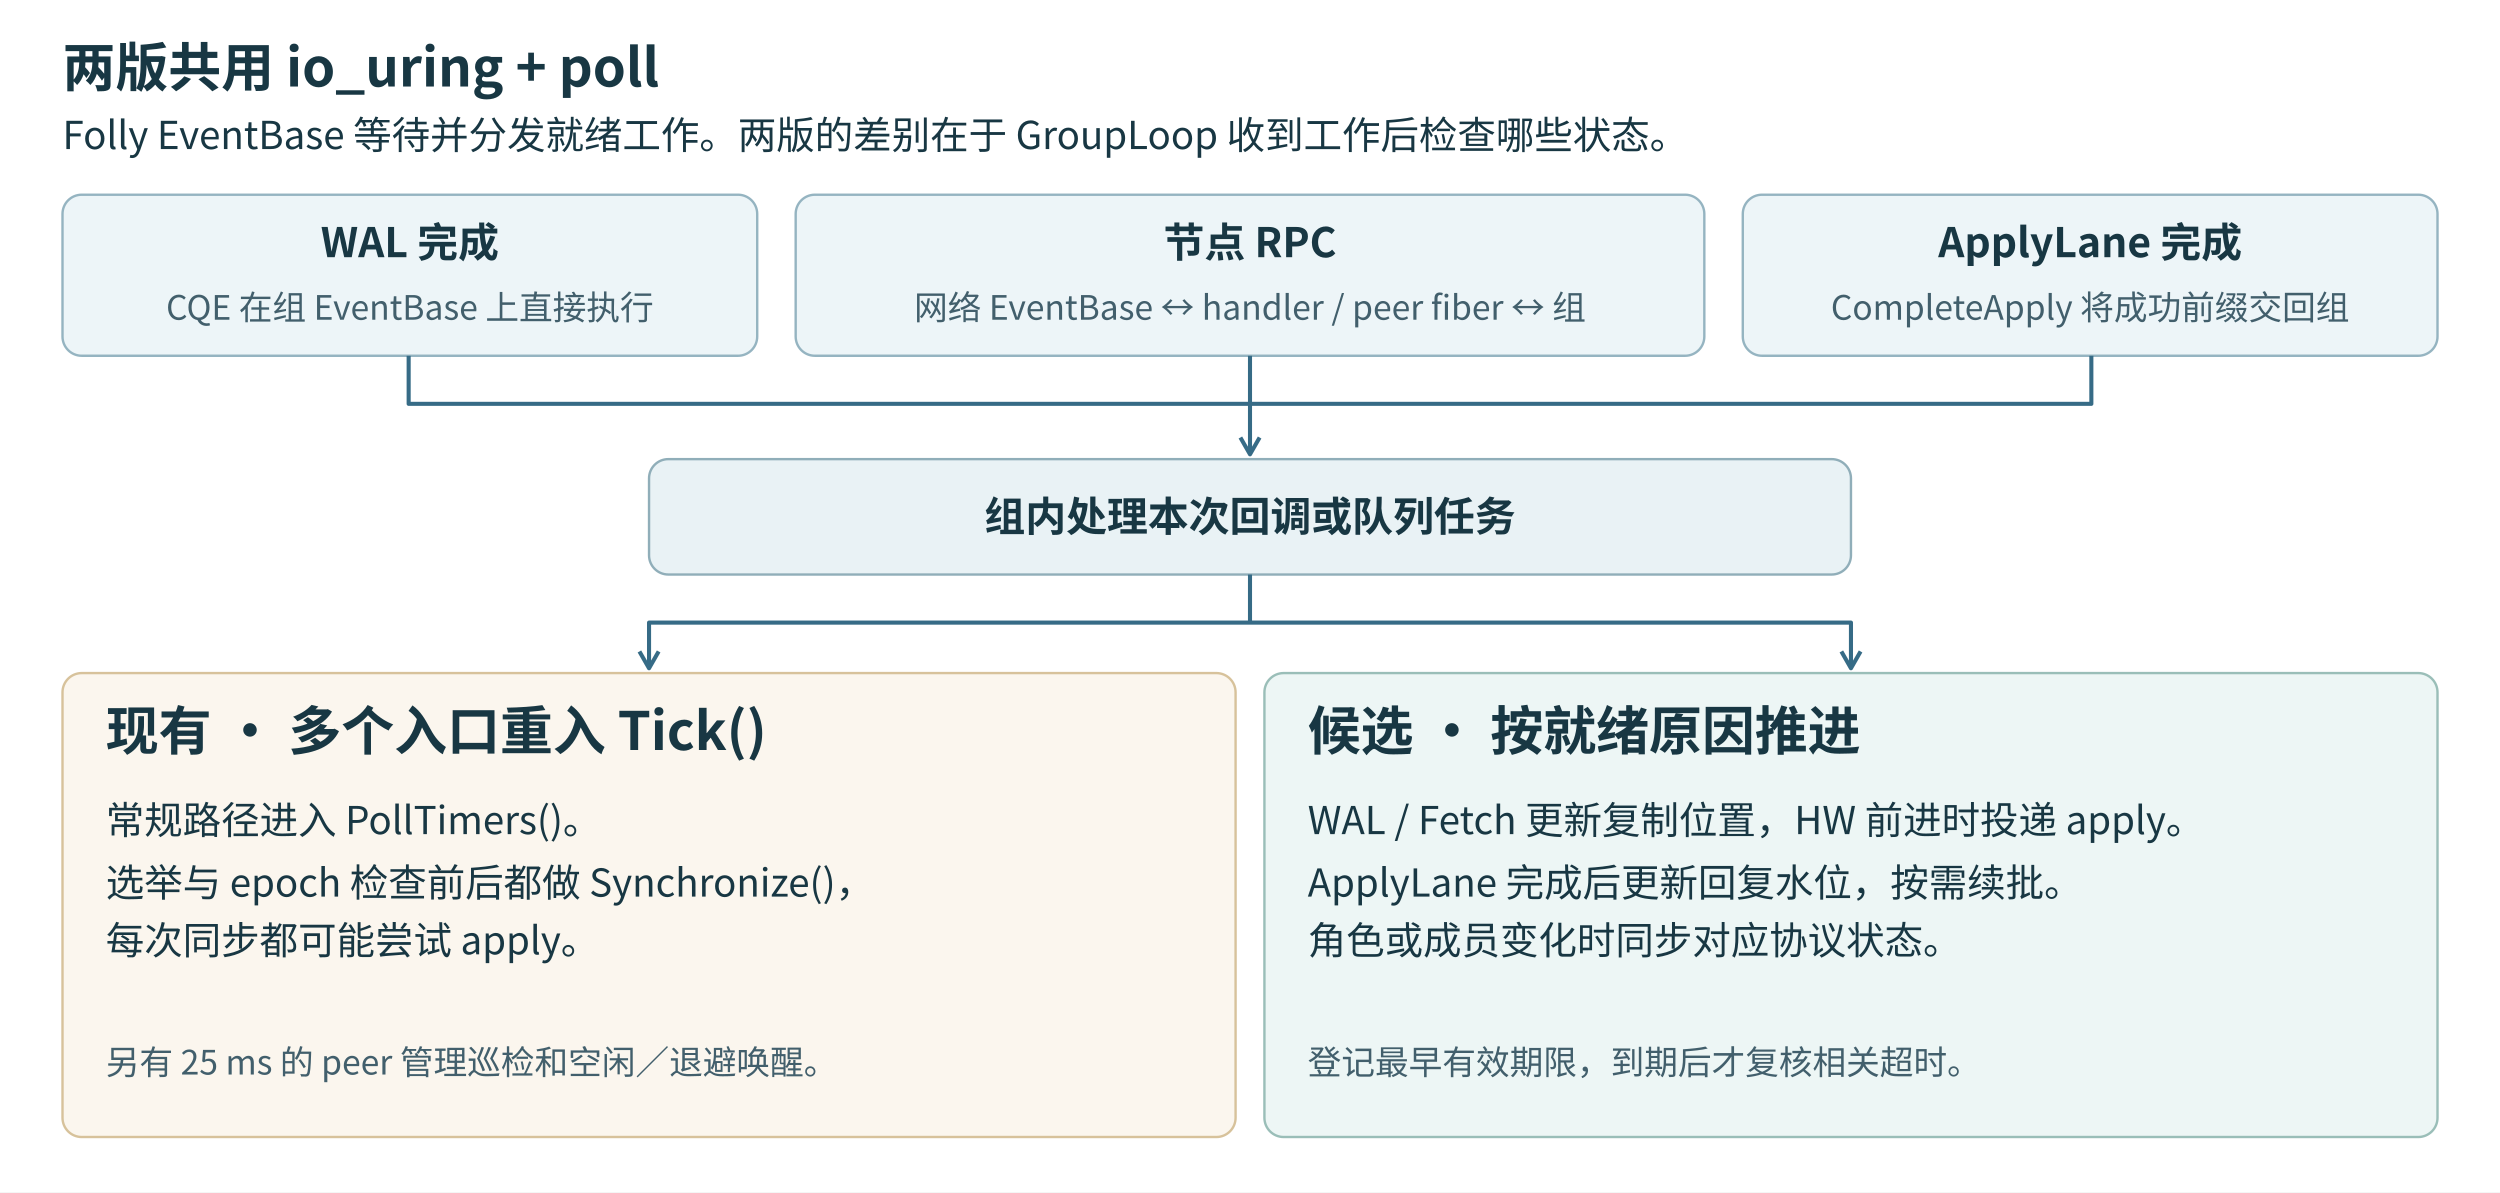
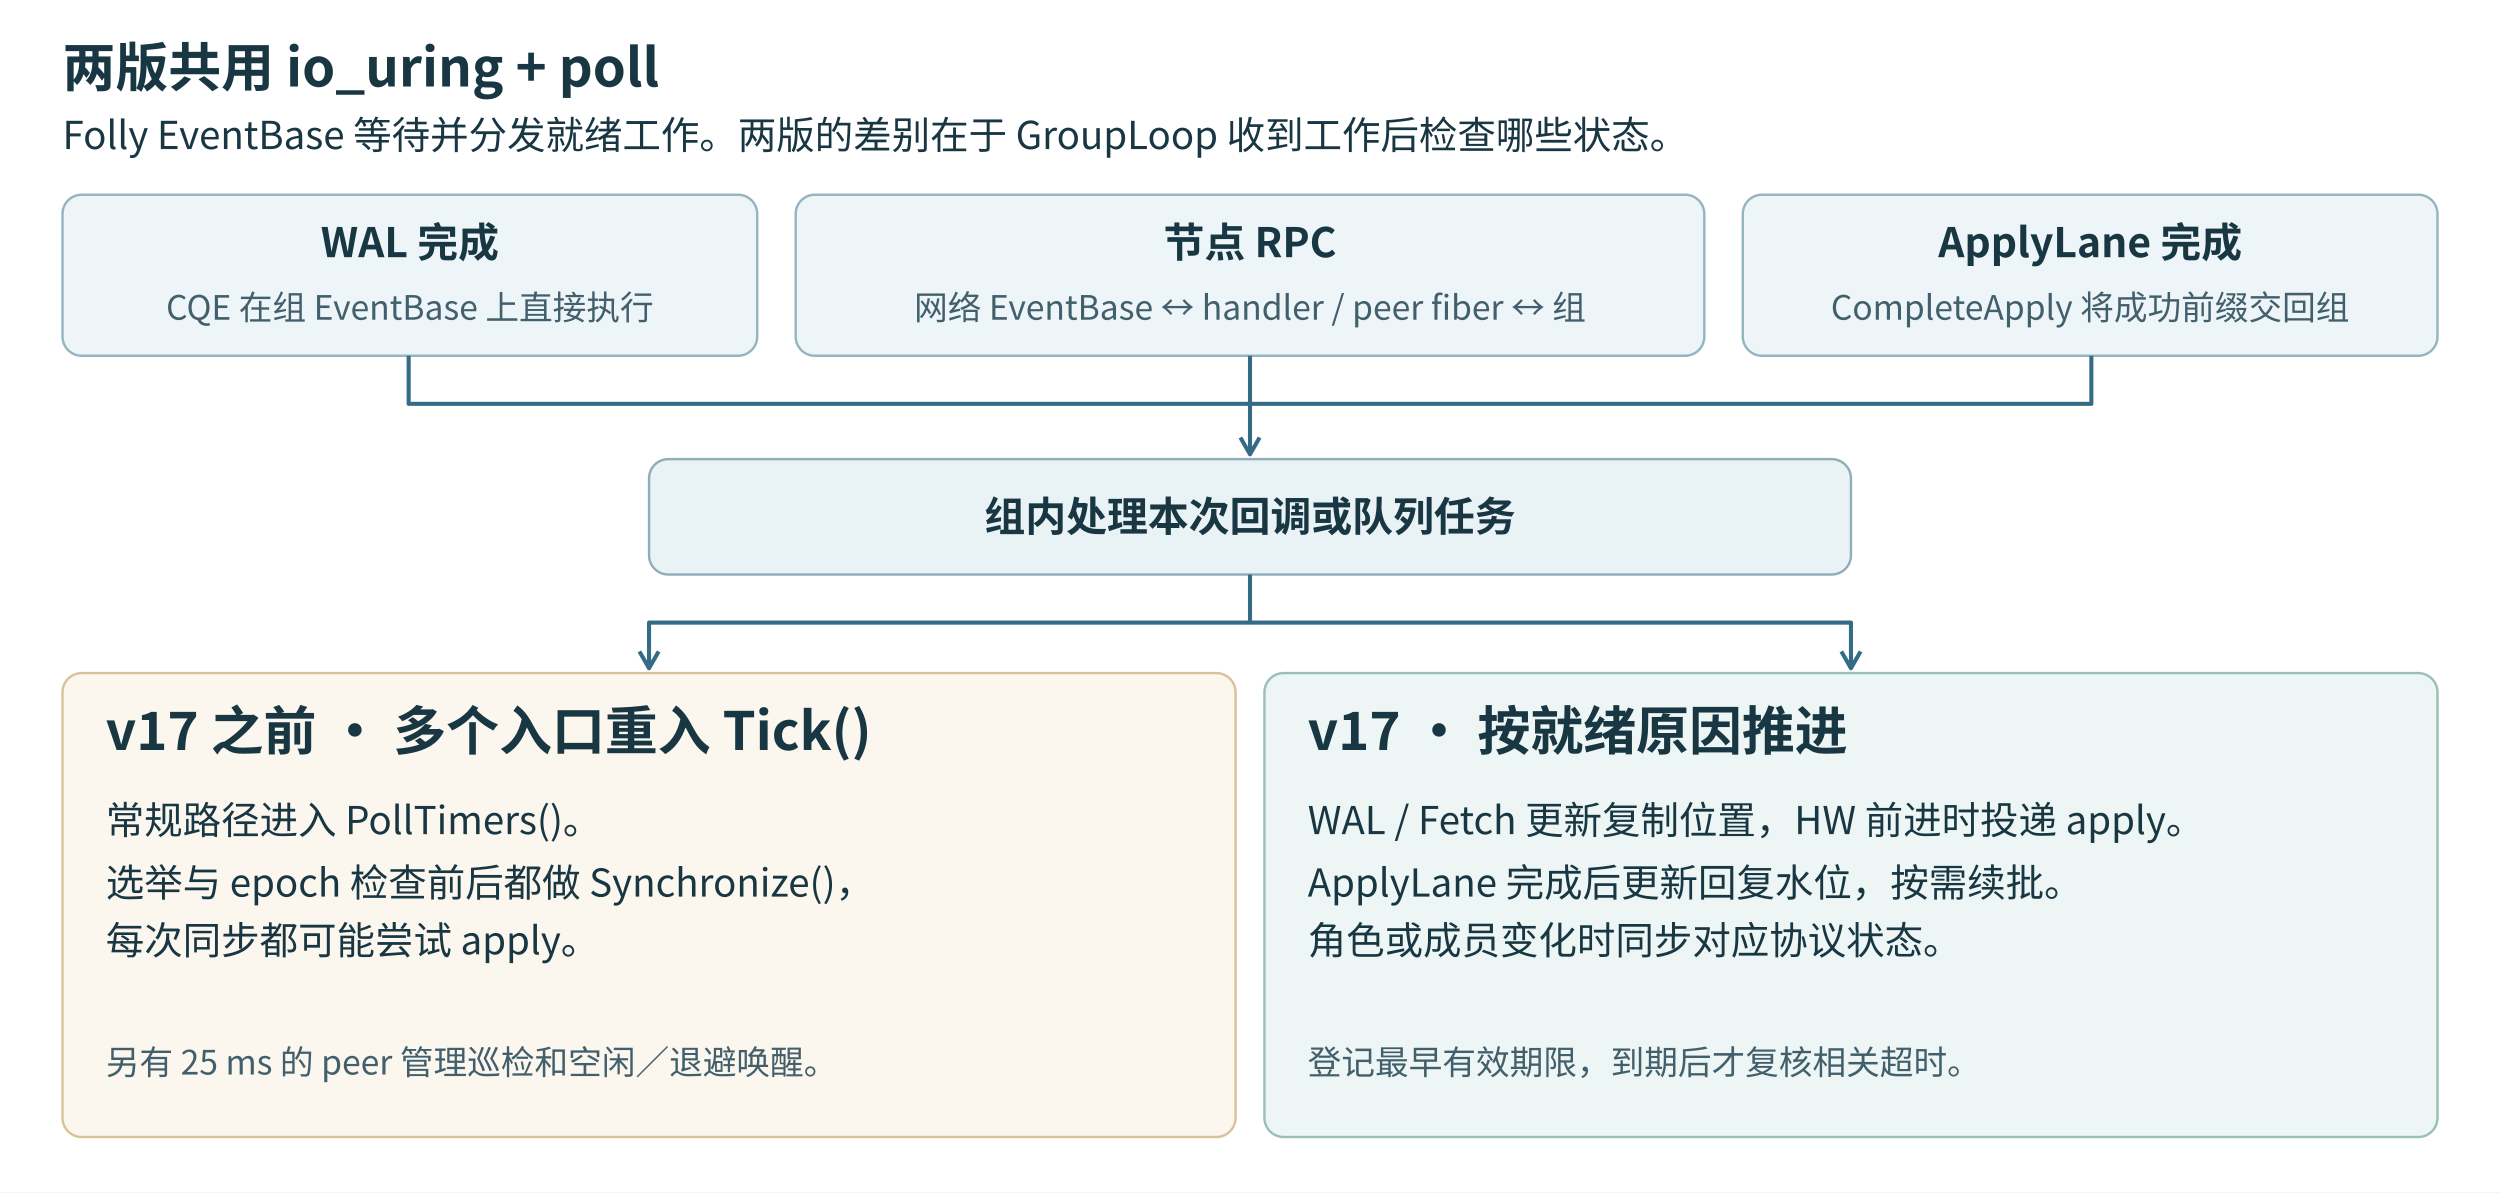
<svg xmlns="http://www.w3.org/2000/svg" width="1040" height="496" viewBox="0 0 1040 496" role="img" aria-labelledby="title desc" lang="zh-CN">
  <style>
    text { font-family: -apple-system, "PingFang SC", "Noto Sans CJK SC", "Microsoft YaHei", sans-serif; fill: #183743; }
    .title { font-weight: 650; font-size: 22px; }
    .head { font-weight: 650; font-size: 17px; }
    .body { font-size: 16px; }
    .sub { font-size: 14px; fill: #425f6c; }
    .ink { fill: none; stroke: #366b86; stroke-width: 1.7; stroke-linejoin: round; }
    .timer { fill: none; stroke: #926a2d; stroke-width: 1.7; stroke-linejoin: round; }
    .life { fill: none; stroke: #adc1ca; stroke-width: 1.2; stroke-dasharray: 4 5; }
  </style>
  <rect width="1040" height="496" fill="#fff" />
  <text x="26" y="36" class="title" text-anchor="start">两版共用 io_uring + poll</text>
  <text x="26" y="62" class="body" text-anchor="start">Folly EventBase 等待并分发就绪工作。两版的差别在于 GroupLoop 收到工作后检查哪些状态。</text>
  <rect x="26" y="81" width="289" height="67" rx="8" fill="#edf5f8" stroke="#95b4c1" />
  <text x="170.5" y="107" class="head" text-anchor="middle">WAL 完成</text>
  <text x="170.5" y="133" class="sub" text-anchor="middle">CQE 在组 EventBase 上直接执行</text>
  <rect x="331" y="81" width="378" height="67" rx="8" fill="#edf5f8" stroke="#95b4c1" />
  <text x="520.0" y="107" class="head" text-anchor="middle">节点 RPC</text>
  <text x="520.0" y="133" class="sub" text-anchor="middle">网络 EventBase ↔ handler / peer fiber ↔ 组</text>
  <rect x="725" y="81" width="289" height="67" rx="8" fill="#edf5f8" stroke="#95b4c1" />
  <text x="869.5" y="107" class="head" text-anchor="middle">ApplyLane 完成</text>
  <text x="869.5" y="133" class="sub" text-anchor="middle">CompleteApply 将成功前缀交回组</text>
  <path class="ink" d="M170 148 V168 H870 V148 M520 148 V189 m-4 -7 l4 7 l4 -7" />
  <rect x="270" y="191" width="500" height="48" rx="8" fill="#e9f2f5" stroke="#90aeb9" />
  <text x="520" y="221" class="head" text-anchor="middle">组内处理本次回调或队列任务</text>
  <path class="ink" d="M520 239 V259 M270 278 V259 H770 V278 M266 271 l4 7 l4 -7 M766 271 l4 7 l4 -7" />
  <rect x="26" y="280" width="488" height="193" rx="8" fill="#fbf6ee" stroke="#d7c29b" />
  <rect x="526" y="280" width="488" height="193" rx="8" fill="#edf6f5" stroke="#9abeb8" />
-   <text x="44" y="312" class="title" text-anchor="start">现有 · 多个入口重入 Tick()</text>
+   <text x="44" y="312" class="title" text-anchor="start">v17 之前 · 多个入口重入 Tick()</text>
  <text x="44" y="347" class="body" text-anchor="start">常规路径进入 PollTimers()。</text>
  <text x="44" y="373" class="body" text-anchor="start">选举与 epoch 检查前后都做 Synchronize()，</text>
  <text x="44" y="397" class="body" text-anchor="start">每次同步都可能尝试 apply。</text>
  <text x="44" y="447" class="sub" text-anchor="start">另有 25 ms 的 peer 管理巡检和空闲／退避唤醒。</text>
-   <text x="544" y="312" class="title" text-anchor="start">候选 · 按就绪原因推进</text>
+   <text x="544" y="312" class="title" text-anchor="start">v17 · 按就绪原因推进</text>
  <text x="544" y="347" class="body" text-anchor="start">WAL / Fetch 更新复制位置，HW 前进时投递 apply。</text>
  <text x="544" y="373" class="body" text-anchor="start">ApplyLane 完成后更新回复水位，按需续批。</text>
  <text x="544" y="397" class="body" text-anchor="start">角色或成员变化时同步对应协议状态。</text>
  <text x="544" y="447" class="sub" text-anchor="start">登记最早有效期限，到期后才复核相关超时。</text>
</svg>
